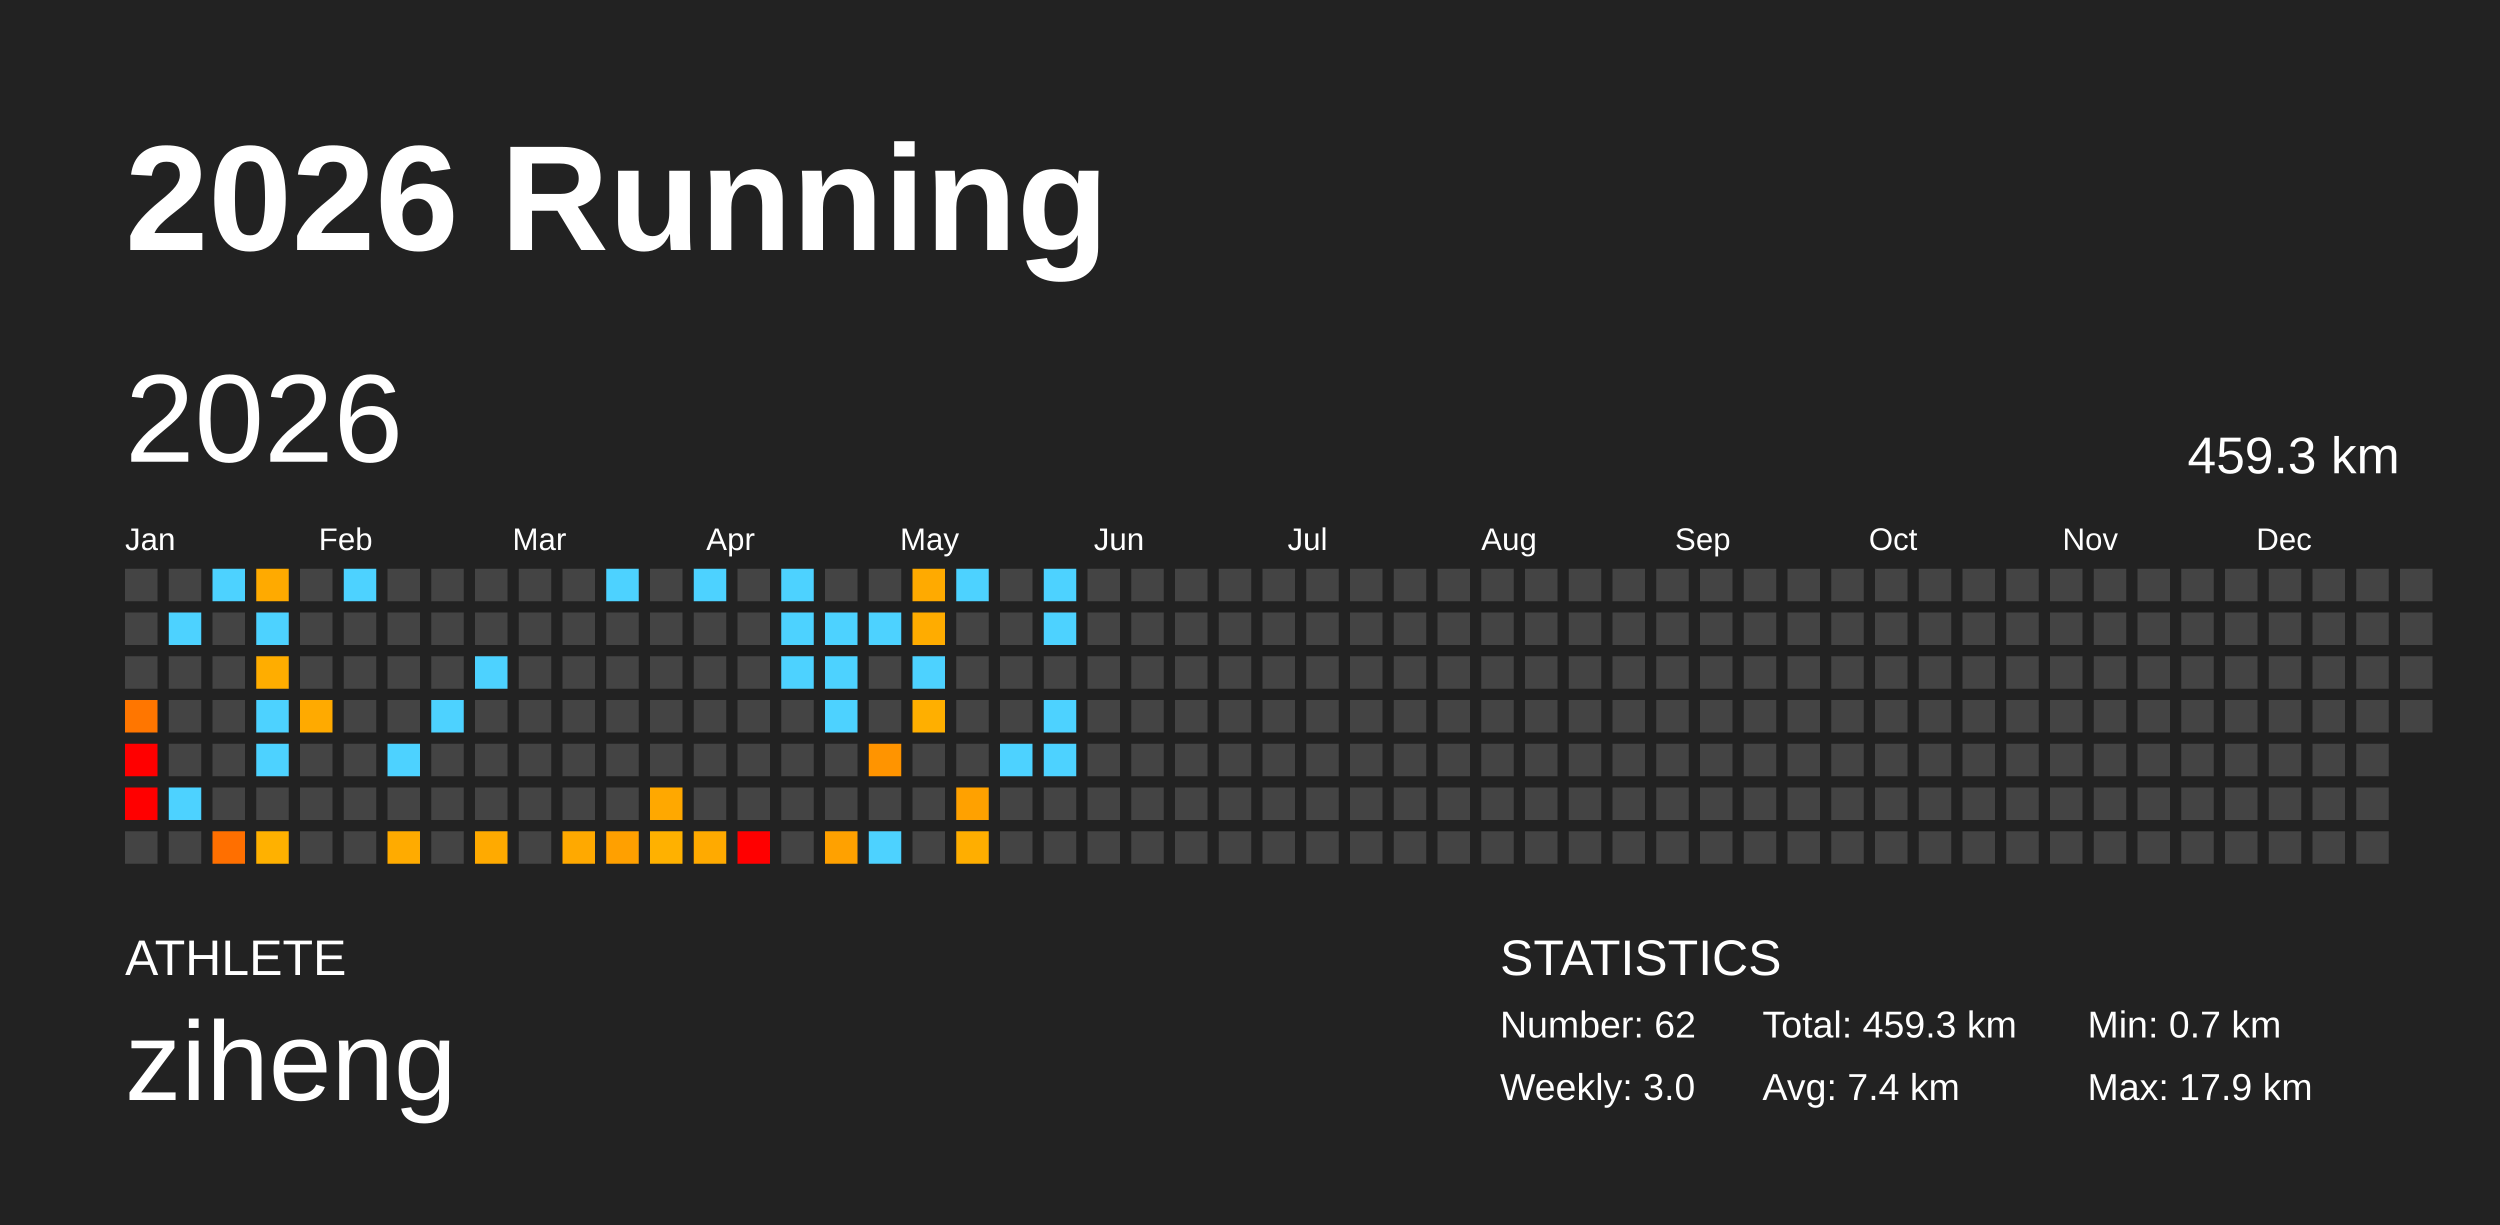
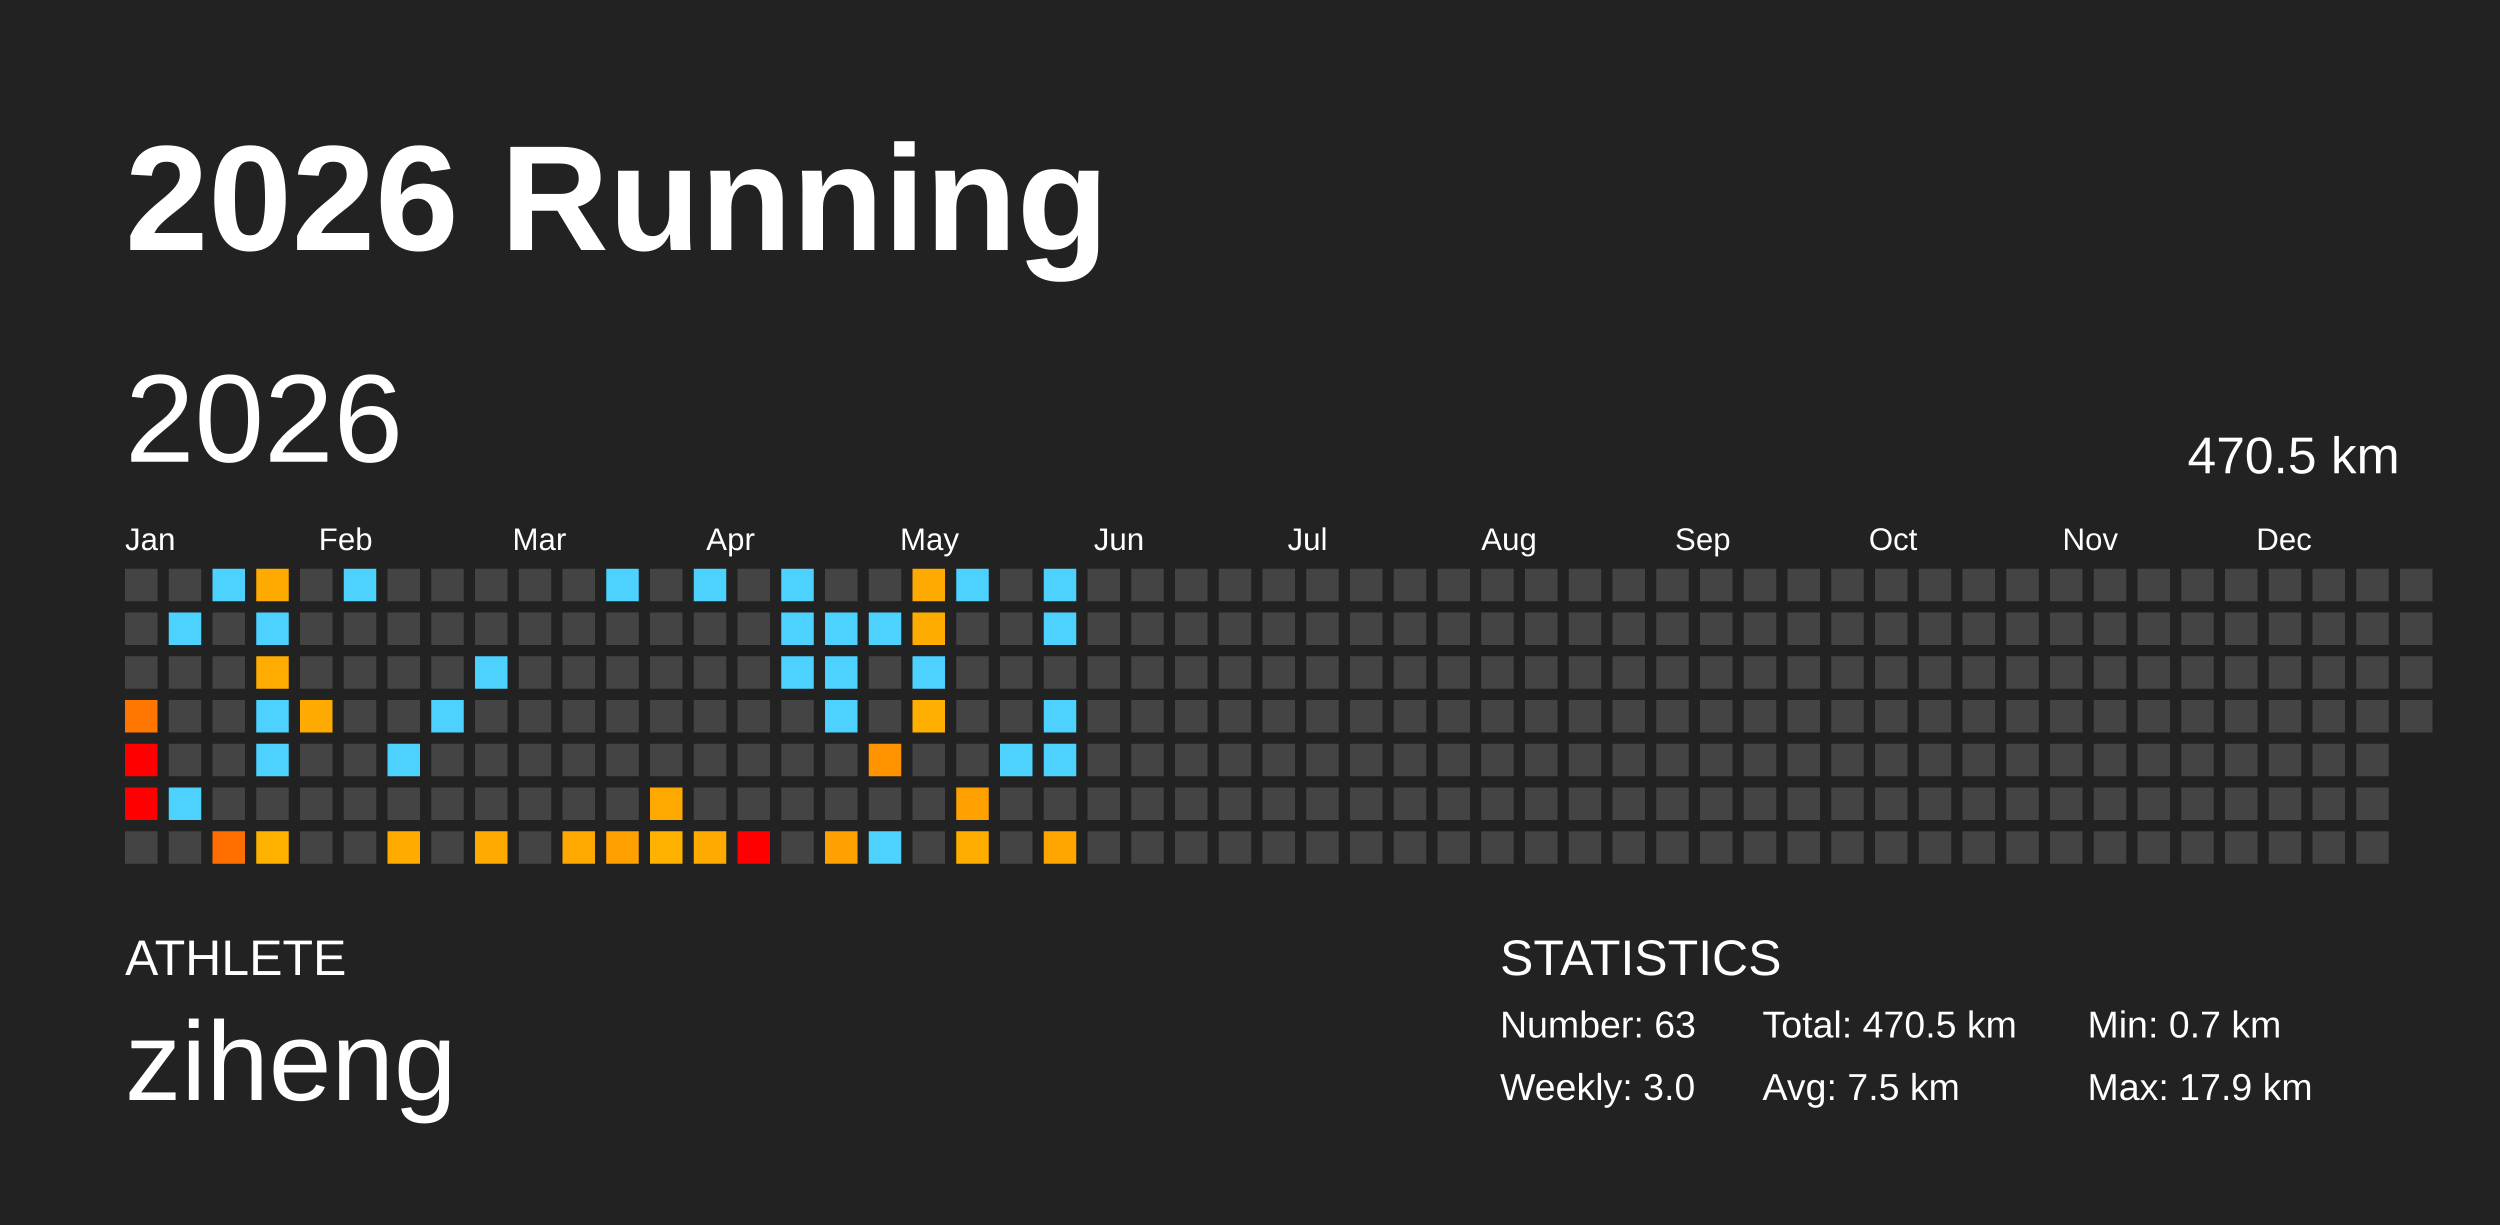
<svg xmlns="http://www.w3.org/2000/svg" baseProfile="full" height="98mm" version="1.1" viewBox="0,0,200,98" width="200mm">
  <defs />
  <rect fill="#222222" height="98" width="200" x="0" y="0" />
  <text fill="#FFFFFF" style="font-size:12px; font-family:Arial; font-weight:bold;" x="10" y="20">2026 Running</text>
  <text fill="#FFFFFF" style="font-size:4px; font-family:Arial" x="10" y="78">ATHLETE</text>
  <text fill="#FFFFFF" style="font-size:9px; font-family:Arial" x="10" y="88">ziheng</text>
  <text fill="#FFFFFF" style="font-size:4px; font-family:Arial" x="120" y="78">STATISTICS</text>
-   <text fill="#FFFFFF" style="font-size:3px; font-family:Arial" x="120" y="83">Number: 62</text>
+   <text fill="#FFFFFF" style="font-size:3px; font-family:Arial" x="120" y="83">Number: 63</text>
  <text fill="#FFFFFF" style="font-size:3px; font-family:Arial" x="120" y="88">Weekly: 3.0</text>
-   <text fill="#FFFFFF" style="font-size:3px; font-family:Arial" x="141" y="83">Total: 459.3 km</text>
-   <text fill="#FFFFFF" style="font-size:3px; font-family:Arial" x="141" y="88">Avg: 7.4 km</text>
+   <text fill="#FFFFFF" style="font-size:3px; font-family:Arial" x="141" y="83">Total: 470.5 km</text>
+   <text fill="#FFFFFF" style="font-size:3px; font-family:Arial" x="141" y="88">Avg: 7.5 km</text>
  <text fill="#FFFFFF" style="font-size:3px; font-family:Arial" x="167" y="83">Min: 0.7 km</text>
  <text fill="#FFFFFF" style="font-size:3px; font-family:Arial" x="167" y="88">Max: 17.9 km</text>
  <text dominant-baseline="hanging" fill="#FFFFFF" style="font-size:10.0px; font-family:Arial;" x="10" y="30">2026</text>
-   <text dominant-baseline="hanging" fill="#FFFFFF" style="font-size:4.125px; font-family:Arial;" x="175" y="35">459.3 km</text>
+   <text dominant-baseline="hanging" fill="#FFFFFF" style="font-size:4.125px; font-family:Arial;" x="175" y="35">470.5 km</text>
  <text fill="#FFFFFF" style="font-size:2.5px; font-family:Arial" x="10.0" y="44">Jan</text>
  <text fill="#FFFFFF" style="font-size:2.5px; font-family:Arial" x="25.5" y="44">Feb</text>
  <text fill="#FFFFFF" style="font-size:2.5px; font-family:Arial" x="41.0" y="44">Mar</text>
  <text fill="#FFFFFF" style="font-size:2.5px; font-family:Arial" x="56.5" y="44">Apr</text>
  <text fill="#FFFFFF" style="font-size:2.5px; font-family:Arial" x="72.0" y="44">May</text>
  <text fill="#FFFFFF" style="font-size:2.5px; font-family:Arial" x="87.5" y="44">Jun</text>
  <text fill="#FFFFFF" style="font-size:2.5px; font-family:Arial" x="103.0" y="44">Jul</text>
  <text fill="#FFFFFF" style="font-size:2.5px; font-family:Arial" x="118.5" y="44">Aug</text>
  <text fill="#FFFFFF" style="font-size:2.5px; font-family:Arial" x="134.0" y="44">Sep</text>
  <text fill="#FFFFFF" style="font-size:2.5px; font-family:Arial" x="149.5" y="44">Oct</text>
  <text fill="#FFFFFF" style="font-size:2.5px; font-family:Arial" x="165.0" y="44">Nov</text>
  <text fill="#FFFFFF" style="font-size:2.5px; font-family:Arial" x="180.5" y="44">Dec</text>
  <rect fill="#444444" height="2.6" width="2.6" x="10.0" y="45.5" />
  <rect fill="#444444" height="2.6" width="2.6" x="10.0" y="49.0" />
  <rect fill="#444444" height="2.6" width="2.6" x="10.0" y="52.5" />
  <rect fill="#ff7600" height="2.6" width="2.6" x="10.0" y="56.0" />
  <rect fill="red" height="2.6" width="2.6" x="10.0" y="59.5" />
  <rect fill="red" height="2.6" width="2.6" x="10.0" y="63.0" />
  <rect fill="#444444" height="2.6" width="2.6" x="10.0" y="66.5" />
  <rect fill="#444444" height="2.6" width="2.6" x="13.5" y="45.5" />
  <rect fill="#4dd2ff" height="2.6" width="2.6" x="13.5" y="49.0" />
  <rect fill="#444444" height="2.6" width="2.6" x="13.5" y="52.5" />
  <rect fill="#444444" height="2.6" width="2.6" x="13.5" y="56.0" />
  <rect fill="#444444" height="2.6" width="2.6" x="13.5" y="59.5" />
  <rect fill="#4dd2ff" height="2.6" width="2.6" x="13.5" y="63.0" />
  <rect fill="#444444" height="2.6" width="2.6" x="13.5" y="66.5" />
  <rect fill="#4dd2ff" height="2.6" width="2.6" x="17.0" y="45.5" />
  <rect fill="#444444" height="2.6" width="2.6" x="17.0" y="49.0" />
  <rect fill="#444444" height="2.6" width="2.6" x="17.0" y="52.5" />
  <rect fill="#444444" height="2.6" width="2.6" x="17.0" y="56.0" />
  <rect fill="#444444" height="2.6" width="2.6" x="17.0" y="59.5" />
  <rect fill="#444444" height="2.6" width="2.6" x="17.0" y="63.0" />
  <rect fill="#ff6f00" height="2.6" width="2.6" x="17.0" y="66.5" />
  <rect fill="#ffaa00" height="2.6" width="2.6" x="20.5" y="45.5" />
  <rect fill="#4dd2ff" height="2.6" width="2.6" x="20.5" y="49.0" />
  <rect fill="#ffad00" height="2.6" width="2.6" x="20.5" y="52.5" />
  <rect fill="#4dd2ff" height="2.6" width="2.6" x="20.5" y="56.0" />
  <rect fill="#4dd2ff" height="2.6" width="2.6" x="20.5" y="59.5" />
  <rect fill="#444444" height="2.6" width="2.6" x="20.5" y="63.0" />
  <rect fill="#ffb100" height="2.6" width="2.6" x="20.5" y="66.5" />
  <rect fill="#444444" height="2.6" width="2.6" x="24.0" y="45.5" />
  <rect fill="#444444" height="2.6" width="2.6" x="24.0" y="49.0" />
  <rect fill="#444444" height="2.6" width="2.6" x="24.0" y="52.5" />
  <rect fill="#ffaa00" height="2.6" width="2.6" x="24.0" y="56.0" />
  <rect fill="#444444" height="2.6" width="2.6" x="24.0" y="59.5" />
  <rect fill="#444444" height="2.6" width="2.6" x="24.0" y="63.0" />
  <rect fill="#444444" height="2.6" width="2.6" x="24.0" y="66.5" />
  <rect fill="#4dd2ff" height="2.6" width="2.6" x="27.5" y="45.5" />
  <rect fill="#444444" height="2.6" width="2.6" x="27.5" y="49.0" />
  <rect fill="#444444" height="2.6" width="2.6" x="27.5" y="52.5" />
  <rect fill="#444444" height="2.6" width="2.6" x="27.5" y="56.0" />
  <rect fill="#444444" height="2.6" width="2.6" x="27.5" y="59.5" />
  <rect fill="#444444" height="2.6" width="2.6" x="27.5" y="63.0" />
  <rect fill="#444444" height="2.6" width="2.6" x="27.5" y="66.5" />
  <rect fill="#444444" height="2.6" width="2.6" x="31.0" y="45.5" />
  <rect fill="#444444" height="2.6" width="2.6" x="31.0" y="49.0" />
  <rect fill="#444444" height="2.6" width="2.6" x="31.0" y="52.5" />
  <rect fill="#444444" height="2.6" width="2.6" x="31.0" y="56.0" />
  <rect fill="#4dd2ff" height="2.6" width="2.6" x="31.0" y="59.5" />
  <rect fill="#444444" height="2.6" width="2.6" x="31.0" y="63.0" />
  <rect fill="#ffab00" height="2.6" width="2.6" x="31.0" y="66.5" />
  <rect fill="#444444" height="2.6" width="2.6" x="34.5" y="45.5" />
  <rect fill="#444444" height="2.6" width="2.6" x="34.5" y="49.0" />
  <rect fill="#444444" height="2.6" width="2.6" x="34.5" y="52.5" />
  <rect fill="#4dd2ff" height="2.6" width="2.6" x="34.5" y="56.0" />
  <rect fill="#444444" height="2.6" width="2.6" x="34.5" y="59.5" />
  <rect fill="#444444" height="2.6" width="2.6" x="34.5" y="63.0" />
  <rect fill="#444444" height="2.6" width="2.6" x="34.5" y="66.5" />
  <rect fill="#444444" height="2.6" width="2.6" x="38.0" y="45.5" />
  <rect fill="#444444" height="2.6" width="2.6" x="38.0" y="49.0" />
  <rect fill="#4dd2ff" height="2.6" width="2.6" x="38.0" y="52.5" />
  <rect fill="#444444" height="2.6" width="2.6" x="38.0" y="56.0" />
  <rect fill="#444444" height="2.6" width="2.6" x="38.0" y="59.5" />
  <rect fill="#444444" height="2.6" width="2.6" x="38.0" y="63.0" />
  <rect fill="#ffaa00" height="2.6" width="2.6" x="38.0" y="66.5" />
  <rect fill="#444444" height="2.6" width="2.6" x="41.5" y="45.5" />
  <rect fill="#444444" height="2.6" width="2.6" x="41.5" y="49.0" />
  <rect fill="#444444" height="2.6" width="2.6" x="41.5" y="52.5" />
  <rect fill="#444444" height="2.6" width="2.6" x="41.5" y="56.0" />
  <rect fill="#444444" height="2.6" width="2.6" x="41.5" y="59.5" />
  <rect fill="#444444" height="2.6" width="2.6" x="41.5" y="63.0" />
  <rect fill="#444444" height="2.6" width="2.6" x="41.5" y="66.5" />
  <rect fill="#444444" height="2.6" width="2.6" x="45.0" y="45.5" />
  <rect fill="#444444" height="2.6" width="2.6" x="45.0" y="49.0" />
  <rect fill="#444444" height="2.6" width="2.6" x="45.0" y="52.5" />
  <rect fill="#444444" height="2.6" width="2.6" x="45.0" y="56.0" />
  <rect fill="#444444" height="2.6" width="2.6" x="45.0" y="59.5" />
  <rect fill="#444444" height="2.6" width="2.6" x="45.0" y="63.0" />
  <rect fill="#ffa900" height="2.6" width="2.6" x="45.0" y="66.5" />
  <rect fill="#4dd2ff" height="2.6" width="2.6" x="48.5" y="45.5" />
  <rect fill="#444444" height="2.6" width="2.6" x="48.5" y="49.0" />
  <rect fill="#444444" height="2.6" width="2.6" x="48.5" y="52.5" />
  <rect fill="#444444" height="2.6" width="2.6" x="48.5" y="56.0" />
  <rect fill="#444444" height="2.6" width="2.6" x="48.5" y="59.5" />
  <rect fill="#444444" height="2.6" width="2.6" x="48.5" y="63.0" />
  <rect fill="#ffa000" height="2.6" width="2.6" x="48.5" y="66.5" />
  <rect fill="#444444" height="2.6" width="2.6" x="52.0" y="45.5" />
  <rect fill="#444444" height="2.6" width="2.6" x="52.0" y="49.0" />
  <rect fill="#444444" height="2.6" width="2.6" x="52.0" y="52.5" />
  <rect fill="#444444" height="2.6" width="2.6" x="52.0" y="56.0" />
  <rect fill="#444444" height="2.6" width="2.6" x="52.0" y="59.5" />
  <rect fill="#ffa800" height="2.6" width="2.6" x="52.0" y="63.0" />
  <rect fill="#ffb100" height="2.6" width="2.6" x="52.0" y="66.5" />
  <rect fill="#4dd2ff" height="2.6" width="2.6" x="55.5" y="45.5" />
  <rect fill="#444444" height="2.6" width="2.6" x="55.5" y="49.0" />
  <rect fill="#444444" height="2.6" width="2.6" x="55.5" y="52.5" />
  <rect fill="#444444" height="2.6" width="2.6" x="55.5" y="56.0" />
  <rect fill="#444444" height="2.6" width="2.6" x="55.5" y="59.5" />
  <rect fill="#444444" height="2.6" width="2.6" x="55.5" y="63.0" />
  <rect fill="#ffaa00" height="2.6" width="2.6" x="55.5" y="66.5" />
  <rect fill="#444444" height="2.6" width="2.6" x="59.0" y="45.5" />
  <rect fill="#444444" height="2.6" width="2.6" x="59.0" y="49.0" />
  <rect fill="#444444" height="2.6" width="2.6" x="59.0" y="52.5" />
  <rect fill="#444444" height="2.6" width="2.6" x="59.0" y="56.0" />
  <rect fill="#444444" height="2.6" width="2.6" x="59.0" y="59.5" />
  <rect fill="#444444" height="2.6" width="2.6" x="59.0" y="63.0" />
  <rect fill="red" height="2.6" width="2.6" x="59.0" y="66.5" />
  <rect fill="#4dd2ff" height="2.6" width="2.6" x="62.5" y="45.5" />
  <rect fill="#4dd2ff" height="2.6" width="2.6" x="62.5" y="49.0" />
  <rect fill="#4dd2ff" height="2.6" width="2.6" x="62.5" y="52.5" />
  <rect fill="#444444" height="2.6" width="2.6" x="62.5" y="56.0" />
  <rect fill="#444444" height="2.6" width="2.6" x="62.5" y="59.5" />
  <rect fill="#444444" height="2.6" width="2.6" x="62.5" y="63.0" />
  <rect fill="#444444" height="2.6" width="2.6" x="62.5" y="66.5" />
  <rect fill="#444444" height="2.6" width="2.6" x="66.0" y="45.5" />
  <rect fill="#4dd2ff" height="2.6" width="2.6" x="66.0" y="49.0" />
  <rect fill="#4dd2ff" height="2.6" width="2.6" x="66.0" y="52.5" />
  <rect fill="#4dd2ff" height="2.6" width="2.6" x="66.0" y="56.0" />
  <rect fill="#444444" height="2.6" width="2.6" x="66.0" y="59.5" />
  <rect fill="#444444" height="2.6" width="2.6" x="66.0" y="63.0" />
  <rect fill="#ffa100" height="2.6" width="2.6" x="66.0" y="66.5" />
  <rect fill="#444444" height="2.6" width="2.6" x="69.5" y="45.5" />
  <rect fill="#4dd2ff" height="2.6" width="2.6" x="69.5" y="49.0" />
  <rect fill="#444444" height="2.6" width="2.6" x="69.5" y="52.5" />
  <rect fill="#444444" height="2.6" width="2.6" x="69.5" y="56.0" />
  <rect fill="#ff9400" height="2.6" width="2.6" x="69.5" y="59.5" />
  <rect fill="#444444" height="2.6" width="2.6" x="69.5" y="63.0" />
  <rect fill="#4dd2ff" height="2.6" width="2.6" x="69.5" y="66.5" />
  <rect fill="#ffaa00" height="2.6" width="2.6" x="73.0" y="45.5" />
  <rect fill="#ffac00" height="2.6" width="2.6" x="73.0" y="49.0" />
  <rect fill="#4dd2ff" height="2.6" width="2.6" x="73.0" y="52.5" />
  <rect fill="#ffaf00" height="2.6" width="2.6" x="73.0" y="56.0" />
  <rect fill="#444444" height="2.6" width="2.6" x="73.0" y="59.5" />
  <rect fill="#444444" height="2.6" width="2.6" x="73.0" y="63.0" />
  <rect fill="#444444" height="2.6" width="2.6" x="73.0" y="66.5" />
  <rect fill="#4dd2ff" height="2.6" width="2.6" x="76.5" y="45.5" />
  <rect fill="#444444" height="2.6" width="2.6" x="76.5" y="49.0" />
  <rect fill="#444444" height="2.6" width="2.6" x="76.5" y="52.5" />
  <rect fill="#444444" height="2.6" width="2.6" x="76.5" y="56.0" />
  <rect fill="#444444" height="2.6" width="2.6" x="76.5" y="59.5" />
  <rect fill="#ffa100" height="2.6" width="2.6" x="76.5" y="63.0" />
  <rect fill="#ffae00" height="2.6" width="2.6" x="76.5" y="66.5" />
  <rect fill="#444444" height="2.6" width="2.6" x="80.0" y="45.5" />
  <rect fill="#444444" height="2.6" width="2.6" x="80.0" y="49.0" />
  <rect fill="#444444" height="2.6" width="2.6" x="80.0" y="52.5" />
  <rect fill="#444444" height="2.6" width="2.6" x="80.0" y="56.0" />
  <rect fill="#4dd2ff" height="2.6" width="2.6" x="80.0" y="59.5" />
  <rect fill="#444444" height="2.6" width="2.6" x="80.0" y="63.0" />
  <rect fill="#444444" height="2.6" width="2.6" x="80.0" y="66.5" />
  <rect fill="#4dd2ff" height="2.6" width="2.6" x="83.5" y="45.5" />
  <rect fill="#4dd2ff" height="2.6" width="2.6" x="83.5" y="49.0" />
  <rect fill="#444444" height="2.6" width="2.6" x="83.5" y="52.5" />
  <rect fill="#4dd2ff" height="2.6" width="2.6" x="83.5" y="56.0" />
  <rect fill="#4dd2ff" height="2.6" width="2.6" x="83.5" y="59.5" />
  <rect fill="#444444" height="2.6" width="2.6" x="83.5" y="63.0" />
-   <rect fill="#444444" height="2.6" width="2.6" x="83.5" y="66.5" />
+   <rect fill="#ffa700" height="2.6" width="2.6" x="83.5" y="66.5" />
  <rect fill="#444444" height="2.6" width="2.6" x="87.0" y="45.5" />
  <rect fill="#444444" height="2.6" width="2.6" x="87.0" y="49.0" />
  <rect fill="#444444" height="2.6" width="2.6" x="87.0" y="52.5" />
  <rect fill="#444444" height="2.6" width="2.6" x="87.0" y="56.0" />
  <rect fill="#444444" height="2.6" width="2.6" x="87.0" y="59.5" />
  <rect fill="#444444" height="2.6" width="2.6" x="87.0" y="63.0" />
  <rect fill="#444444" height="2.6" width="2.6" x="87.0" y="66.5" />
  <rect fill="#444444" height="2.6" width="2.6" x="90.5" y="45.5" />
  <rect fill="#444444" height="2.6" width="2.6" x="90.5" y="49.0" />
  <rect fill="#444444" height="2.6" width="2.6" x="90.5" y="52.5" />
  <rect fill="#444444" height="2.6" width="2.6" x="90.5" y="56.0" />
  <rect fill="#444444" height="2.6" width="2.6" x="90.5" y="59.5" />
  <rect fill="#444444" height="2.6" width="2.6" x="90.5" y="63.0" />
  <rect fill="#444444" height="2.6" width="2.6" x="90.5" y="66.5" />
  <rect fill="#444444" height="2.6" width="2.6" x="94.0" y="45.5" />
  <rect fill="#444444" height="2.6" width="2.6" x="94.0" y="49.0" />
  <rect fill="#444444" height="2.6" width="2.6" x="94.0" y="52.5" />
  <rect fill="#444444" height="2.6" width="2.6" x="94.0" y="56.0" />
  <rect fill="#444444" height="2.6" width="2.6" x="94.0" y="59.5" />
  <rect fill="#444444" height="2.6" width="2.6" x="94.0" y="63.0" />
  <rect fill="#444444" height="2.6" width="2.6" x="94.0" y="66.5" />
  <rect fill="#444444" height="2.6" width="2.6" x="97.5" y="45.5" />
  <rect fill="#444444" height="2.6" width="2.6" x="97.5" y="49.0" />
  <rect fill="#444444" height="2.6" width="2.6" x="97.5" y="52.5" />
  <rect fill="#444444" height="2.6" width="2.6" x="97.5" y="56.0" />
  <rect fill="#444444" height="2.6" width="2.6" x="97.5" y="59.5" />
  <rect fill="#444444" height="2.6" width="2.6" x="97.5" y="63.0" />
  <rect fill="#444444" height="2.6" width="2.6" x="97.5" y="66.5" />
  <rect fill="#444444" height="2.6" width="2.6" x="101.0" y="45.5" />
  <rect fill="#444444" height="2.6" width="2.6" x="101.0" y="49.0" />
  <rect fill="#444444" height="2.6" width="2.6" x="101.0" y="52.5" />
  <rect fill="#444444" height="2.6" width="2.6" x="101.0" y="56.0" />
  <rect fill="#444444" height="2.6" width="2.6" x="101.0" y="59.5" />
  <rect fill="#444444" height="2.6" width="2.6" x="101.0" y="63.0" />
  <rect fill="#444444" height="2.6" width="2.6" x="101.0" y="66.5" />
  <rect fill="#444444" height="2.6" width="2.6" x="104.5" y="45.5" />
  <rect fill="#444444" height="2.6" width="2.6" x="104.5" y="49.0" />
  <rect fill="#444444" height="2.6" width="2.6" x="104.5" y="52.5" />
  <rect fill="#444444" height="2.6" width="2.6" x="104.5" y="56.0" />
  <rect fill="#444444" height="2.6" width="2.6" x="104.5" y="59.5" />
  <rect fill="#444444" height="2.6" width="2.6" x="104.5" y="63.0" />
  <rect fill="#444444" height="2.6" width="2.6" x="104.5" y="66.5" />
  <rect fill="#444444" height="2.6" width="2.6" x="108.0" y="45.5" />
  <rect fill="#444444" height="2.6" width="2.6" x="108.0" y="49.0" />
  <rect fill="#444444" height="2.6" width="2.6" x="108.0" y="52.5" />
  <rect fill="#444444" height="2.6" width="2.6" x="108.0" y="56.0" />
  <rect fill="#444444" height="2.6" width="2.6" x="108.0" y="59.5" />
  <rect fill="#444444" height="2.6" width="2.6" x="108.0" y="63.0" />
  <rect fill="#444444" height="2.6" width="2.6" x="108.0" y="66.5" />
  <rect fill="#444444" height="2.6" width="2.6" x="111.5" y="45.5" />
  <rect fill="#444444" height="2.6" width="2.6" x="111.5" y="49.0" />
  <rect fill="#444444" height="2.6" width="2.6" x="111.5" y="52.5" />
  <rect fill="#444444" height="2.6" width="2.6" x="111.5" y="56.0" />
  <rect fill="#444444" height="2.6" width="2.6" x="111.5" y="59.5" />
  <rect fill="#444444" height="2.6" width="2.6" x="111.5" y="63.0" />
  <rect fill="#444444" height="2.6" width="2.6" x="111.5" y="66.5" />
  <rect fill="#444444" height="2.6" width="2.6" x="115.0" y="45.5" />
  <rect fill="#444444" height="2.6" width="2.6" x="115.0" y="49.0" />
  <rect fill="#444444" height="2.6" width="2.6" x="115.0" y="52.5" />
  <rect fill="#444444" height="2.6" width="2.6" x="115.0" y="56.0" />
  <rect fill="#444444" height="2.6" width="2.6" x="115.0" y="59.5" />
  <rect fill="#444444" height="2.6" width="2.6" x="115.0" y="63.0" />
  <rect fill="#444444" height="2.6" width="2.6" x="115.0" y="66.5" />
  <rect fill="#444444" height="2.6" width="2.6" x="118.5" y="45.5" />
  <rect fill="#444444" height="2.6" width="2.6" x="118.5" y="49.0" />
  <rect fill="#444444" height="2.6" width="2.6" x="118.5" y="52.5" />
  <rect fill="#444444" height="2.6" width="2.6" x="118.5" y="56.0" />
  <rect fill="#444444" height="2.6" width="2.6" x="118.5" y="59.5" />
  <rect fill="#444444" height="2.6" width="2.6" x="118.5" y="63.0" />
  <rect fill="#444444" height="2.6" width="2.6" x="118.5" y="66.5" />
  <rect fill="#444444" height="2.6" width="2.6" x="122.0" y="45.5" />
  <rect fill="#444444" height="2.6" width="2.6" x="122.0" y="49.0" />
  <rect fill="#444444" height="2.6" width="2.6" x="122.0" y="52.5" />
  <rect fill="#444444" height="2.6" width="2.6" x="122.0" y="56.0" />
  <rect fill="#444444" height="2.6" width="2.6" x="122.0" y="59.5" />
  <rect fill="#444444" height="2.6" width="2.6" x="122.0" y="63.0" />
  <rect fill="#444444" height="2.6" width="2.6" x="122.0" y="66.5" />
  <rect fill="#444444" height="2.6" width="2.6" x="125.5" y="45.5" />
  <rect fill="#444444" height="2.6" width="2.6" x="125.5" y="49.0" />
  <rect fill="#444444" height="2.6" width="2.6" x="125.5" y="52.5" />
  <rect fill="#444444" height="2.6" width="2.6" x="125.5" y="56.0" />
  <rect fill="#444444" height="2.6" width="2.6" x="125.5" y="59.5" />
  <rect fill="#444444" height="2.6" width="2.6" x="125.5" y="63.0" />
  <rect fill="#444444" height="2.6" width="2.6" x="125.5" y="66.5" />
  <rect fill="#444444" height="2.6" width="2.6" x="129.0" y="45.5" />
  <rect fill="#444444" height="2.6" width="2.6" x="129.0" y="49.0" />
  <rect fill="#444444" height="2.6" width="2.6" x="129.0" y="52.5" />
  <rect fill="#444444" height="2.6" width="2.6" x="129.0" y="56.0" />
  <rect fill="#444444" height="2.6" width="2.6" x="129.0" y="59.5" />
  <rect fill="#444444" height="2.6" width="2.6" x="129.0" y="63.0" />
  <rect fill="#444444" height="2.6" width="2.6" x="129.0" y="66.5" />
  <rect fill="#444444" height="2.6" width="2.6" x="132.5" y="45.5" />
  <rect fill="#444444" height="2.6" width="2.6" x="132.5" y="49.0" />
  <rect fill="#444444" height="2.6" width="2.6" x="132.5" y="52.5" />
  <rect fill="#444444" height="2.6" width="2.6" x="132.5" y="56.0" />
  <rect fill="#444444" height="2.6" width="2.6" x="132.5" y="59.5" />
  <rect fill="#444444" height="2.6" width="2.6" x="132.5" y="63.0" />
  <rect fill="#444444" height="2.6" width="2.6" x="132.5" y="66.5" />
  <rect fill="#444444" height="2.6" width="2.6" x="136.0" y="45.5" />
  <rect fill="#444444" height="2.6" width="2.6" x="136.0" y="49.0" />
  <rect fill="#444444" height="2.6" width="2.6" x="136.0" y="52.5" />
  <rect fill="#444444" height="2.6" width="2.6" x="136.0" y="56.0" />
  <rect fill="#444444" height="2.6" width="2.6" x="136.0" y="59.5" />
  <rect fill="#444444" height="2.6" width="2.6" x="136.0" y="63.0" />
  <rect fill="#444444" height="2.6" width="2.6" x="136.0" y="66.5" />
  <rect fill="#444444" height="2.6" width="2.6" x="139.5" y="45.5" />
  <rect fill="#444444" height="2.6" width="2.6" x="139.5" y="49.0" />
  <rect fill="#444444" height="2.6" width="2.6" x="139.5" y="52.5" />
  <rect fill="#444444" height="2.6" width="2.6" x="139.5" y="56.0" />
  <rect fill="#444444" height="2.6" width="2.6" x="139.5" y="59.5" />
  <rect fill="#444444" height="2.6" width="2.6" x="139.5" y="63.0" />
  <rect fill="#444444" height="2.6" width="2.6" x="139.5" y="66.5" />
  <rect fill="#444444" height="2.6" width="2.6" x="143.0" y="45.5" />
  <rect fill="#444444" height="2.6" width="2.6" x="143.0" y="49.0" />
  <rect fill="#444444" height="2.6" width="2.6" x="143.0" y="52.5" />
  <rect fill="#444444" height="2.6" width="2.6" x="143.0" y="56.0" />
  <rect fill="#444444" height="2.6" width="2.6" x="143.0" y="59.5" />
  <rect fill="#444444" height="2.6" width="2.6" x="143.0" y="63.0" />
  <rect fill="#444444" height="2.6" width="2.6" x="143.0" y="66.5" />
  <rect fill="#444444" height="2.6" width="2.6" x="146.5" y="45.5" />
  <rect fill="#444444" height="2.6" width="2.6" x="146.5" y="49.0" />
  <rect fill="#444444" height="2.6" width="2.6" x="146.5" y="52.5" />
  <rect fill="#444444" height="2.6" width="2.6" x="146.5" y="56.0" />
  <rect fill="#444444" height="2.6" width="2.6" x="146.5" y="59.5" />
  <rect fill="#444444" height="2.6" width="2.6" x="146.5" y="63.0" />
  <rect fill="#444444" height="2.6" width="2.6" x="146.5" y="66.5" />
  <rect fill="#444444" height="2.6" width="2.6" x="150.0" y="45.5" />
  <rect fill="#444444" height="2.6" width="2.6" x="150.0" y="49.0" />
  <rect fill="#444444" height="2.6" width="2.6" x="150.0" y="52.5" />
  <rect fill="#444444" height="2.6" width="2.6" x="150.0" y="56.0" />
  <rect fill="#444444" height="2.6" width="2.6" x="150.0" y="59.5" />
  <rect fill="#444444" height="2.6" width="2.6" x="150.0" y="63.0" />
  <rect fill="#444444" height="2.6" width="2.6" x="150.0" y="66.5" />
  <rect fill="#444444" height="2.6" width="2.6" x="153.5" y="45.5" />
  <rect fill="#444444" height="2.6" width="2.6" x="153.5" y="49.0" />
  <rect fill="#444444" height="2.6" width="2.6" x="153.5" y="52.5" />
  <rect fill="#444444" height="2.6" width="2.6" x="153.5" y="56.0" />
  <rect fill="#444444" height="2.6" width="2.6" x="153.5" y="59.5" />
  <rect fill="#444444" height="2.6" width="2.6" x="153.5" y="63.0" />
  <rect fill="#444444" height="2.6" width="2.6" x="153.5" y="66.5" />
  <rect fill="#444444" height="2.6" width="2.6" x="157.0" y="45.5" />
  <rect fill="#444444" height="2.6" width="2.6" x="157.0" y="49.0" />
  <rect fill="#444444" height="2.6" width="2.6" x="157.0" y="52.5" />
  <rect fill="#444444" height="2.6" width="2.6" x="157.0" y="56.0" />
  <rect fill="#444444" height="2.6" width="2.6" x="157.0" y="59.5" />
  <rect fill="#444444" height="2.6" width="2.6" x="157.0" y="63.0" />
  <rect fill="#444444" height="2.6" width="2.6" x="157.0" y="66.5" />
  <rect fill="#444444" height="2.6" width="2.6" x="160.5" y="45.5" />
  <rect fill="#444444" height="2.6" width="2.6" x="160.5" y="49.0" />
  <rect fill="#444444" height="2.6" width="2.6" x="160.5" y="52.5" />
  <rect fill="#444444" height="2.6" width="2.6" x="160.5" y="56.0" />
  <rect fill="#444444" height="2.6" width="2.6" x="160.5" y="59.5" />
  <rect fill="#444444" height="2.6" width="2.6" x="160.5" y="63.0" />
  <rect fill="#444444" height="2.6" width="2.6" x="160.5" y="66.5" />
  <rect fill="#444444" height="2.6" width="2.6" x="164.0" y="45.5" />
  <rect fill="#444444" height="2.6" width="2.6" x="164.0" y="49.0" />
  <rect fill="#444444" height="2.6" width="2.6" x="164.0" y="52.5" />
  <rect fill="#444444" height="2.6" width="2.6" x="164.0" y="56.0" />
  <rect fill="#444444" height="2.6" width="2.6" x="164.0" y="59.5" />
  <rect fill="#444444" height="2.6" width="2.6" x="164.0" y="63.0" />
  <rect fill="#444444" height="2.6" width="2.6" x="164.0" y="66.5" />
  <rect fill="#444444" height="2.6" width="2.6" x="167.5" y="45.5" />
  <rect fill="#444444" height="2.6" width="2.6" x="167.5" y="49.0" />
  <rect fill="#444444" height="2.6" width="2.6" x="167.5" y="52.5" />
  <rect fill="#444444" height="2.6" width="2.6" x="167.5" y="56.0" />
  <rect fill="#444444" height="2.6" width="2.6" x="167.5" y="59.5" />
  <rect fill="#444444" height="2.6" width="2.6" x="167.5" y="63.0" />
  <rect fill="#444444" height="2.6" width="2.6" x="167.5" y="66.5" />
  <rect fill="#444444" height="2.6" width="2.6" x="171.0" y="45.5" />
  <rect fill="#444444" height="2.6" width="2.6" x="171.0" y="49.0" />
  <rect fill="#444444" height="2.6" width="2.6" x="171.0" y="52.5" />
  <rect fill="#444444" height="2.6" width="2.6" x="171.0" y="56.0" />
  <rect fill="#444444" height="2.6" width="2.6" x="171.0" y="59.5" />
  <rect fill="#444444" height="2.6" width="2.6" x="171.0" y="63.0" />
  <rect fill="#444444" height="2.6" width="2.6" x="171.0" y="66.5" />
  <rect fill="#444444" height="2.6" width="2.6" x="174.5" y="45.5" />
  <rect fill="#444444" height="2.6" width="2.6" x="174.5" y="49.0" />
  <rect fill="#444444" height="2.6" width="2.6" x="174.5" y="52.5" />
  <rect fill="#444444" height="2.6" width="2.6" x="174.5" y="56.0" />
  <rect fill="#444444" height="2.6" width="2.6" x="174.5" y="59.5" />
  <rect fill="#444444" height="2.6" width="2.6" x="174.5" y="63.0" />
  <rect fill="#444444" height="2.6" width="2.6" x="174.5" y="66.5" />
  <rect fill="#444444" height="2.6" width="2.6" x="178.0" y="45.5" />
  <rect fill="#444444" height="2.6" width="2.6" x="178.0" y="49.0" />
  <rect fill="#444444" height="2.6" width="2.6" x="178.0" y="52.5" />
  <rect fill="#444444" height="2.6" width="2.6" x="178.0" y="56.0" />
  <rect fill="#444444" height="2.6" width="2.6" x="178.0" y="59.5" />
  <rect fill="#444444" height="2.6" width="2.6" x="178.0" y="63.0" />
  <rect fill="#444444" height="2.6" width="2.6" x="178.0" y="66.5" />
  <rect fill="#444444" height="2.6" width="2.6" x="181.5" y="45.5" />
  <rect fill="#444444" height="2.6" width="2.6" x="181.5" y="49.0" />
  <rect fill="#444444" height="2.6" width="2.6" x="181.5" y="52.5" />
  <rect fill="#444444" height="2.6" width="2.6" x="181.5" y="56.0" />
  <rect fill="#444444" height="2.6" width="2.6" x="181.5" y="59.5" />
  <rect fill="#444444" height="2.6" width="2.6" x="181.5" y="63.0" />
  <rect fill="#444444" height="2.6" width="2.6" x="181.5" y="66.5" />
  <rect fill="#444444" height="2.6" width="2.6" x="185.0" y="45.5" />
  <rect fill="#444444" height="2.6" width="2.6" x="185.0" y="49.0" />
  <rect fill="#444444" height="2.6" width="2.6" x="185.0" y="52.5" />
  <rect fill="#444444" height="2.6" width="2.6" x="185.0" y="56.0" />
  <rect fill="#444444" height="2.6" width="2.6" x="185.0" y="59.5" />
  <rect fill="#444444" height="2.6" width="2.6" x="185.0" y="63.0" />
  <rect fill="#444444" height="2.6" width="2.6" x="185.0" y="66.5" />
  <rect fill="#444444" height="2.6" width="2.6" x="188.5" y="45.5" />
  <rect fill="#444444" height="2.6" width="2.6" x="188.5" y="49.0" />
  <rect fill="#444444" height="2.6" width="2.6" x="188.5" y="52.5" />
  <rect fill="#444444" height="2.6" width="2.6" x="188.5" y="56.0" />
  <rect fill="#444444" height="2.6" width="2.6" x="188.5" y="59.5" />
  <rect fill="#444444" height="2.6" width="2.6" x="188.5" y="63.0" />
  <rect fill="#444444" height="2.6" width="2.6" x="188.5" y="66.5" />
  <rect fill="#444444" height="2.6" width="2.6" x="192.0" y="45.5" />
  <rect fill="#444444" height="2.6" width="2.6" x="192.0" y="49.0" />
  <rect fill="#444444" height="2.6" width="2.6" x="192.0" y="52.5" />
  <rect fill="#444444" height="2.6" width="2.6" x="192.0" y="56.0" />
</svg>
